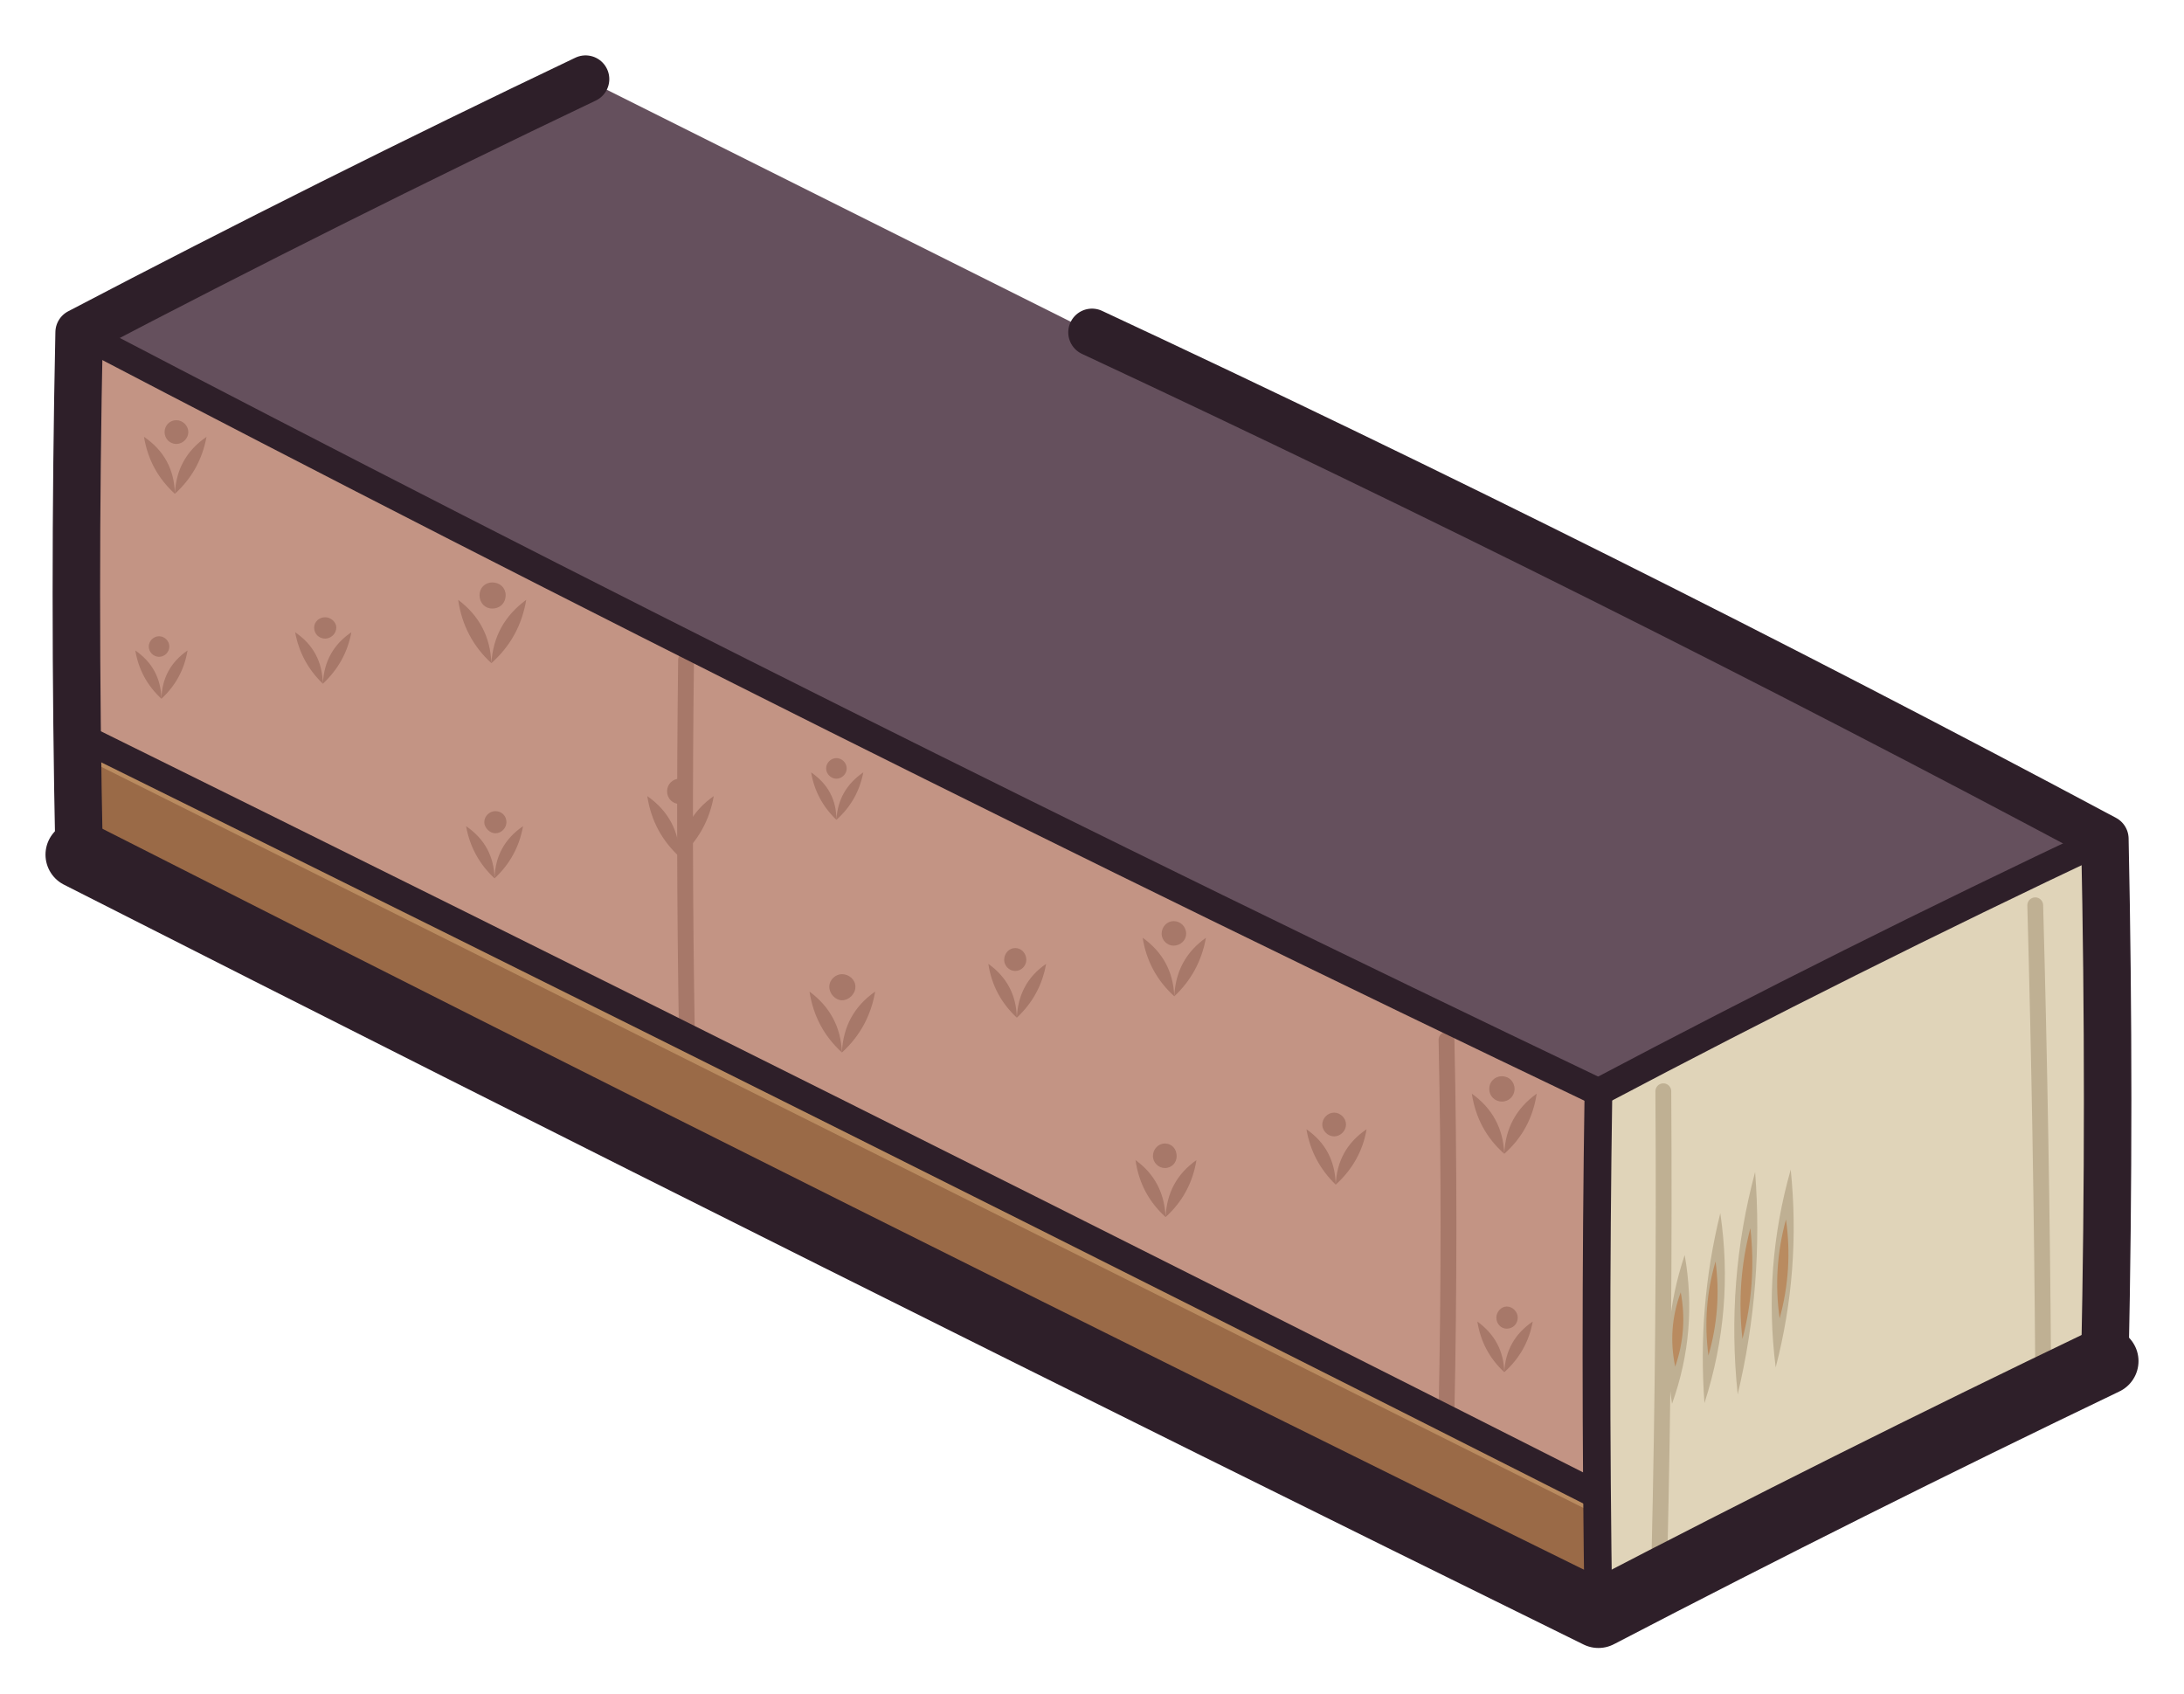
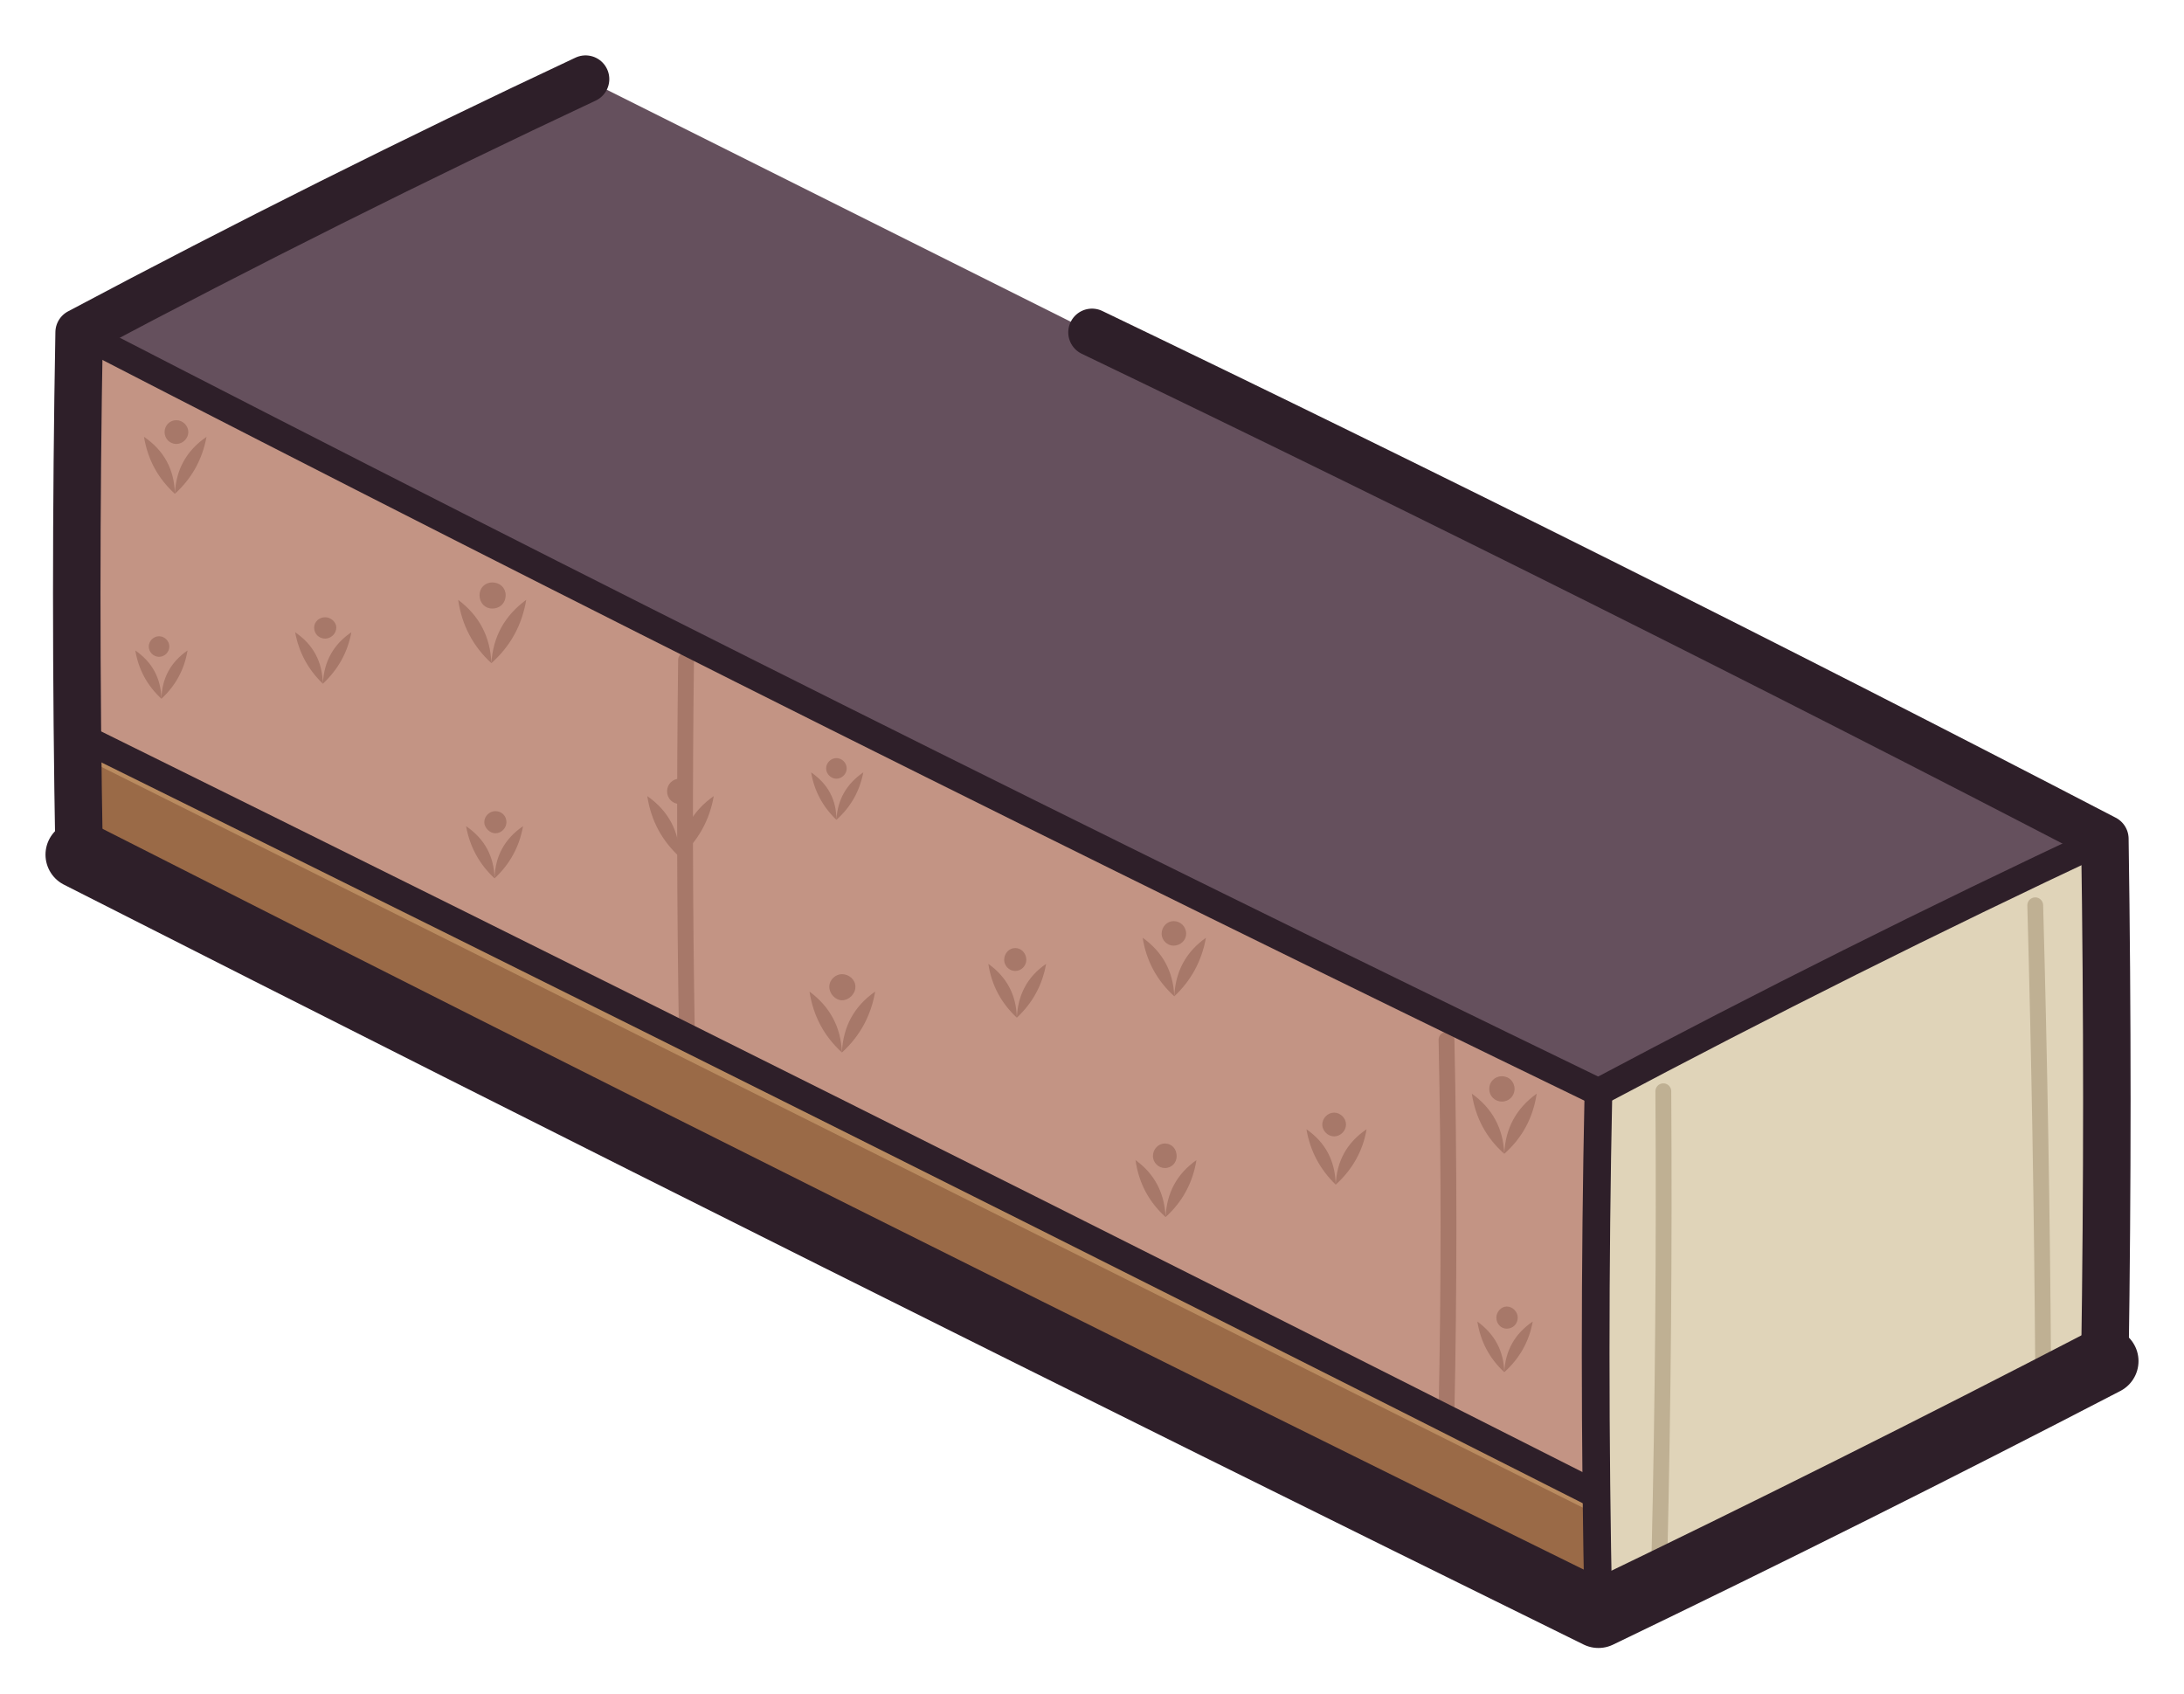
<svg xmlns="http://www.w3.org/2000/svg" viewBox="0 0 276 214" width="276" height="214">
  <g id="p-face">
    <path d="M10 108L202 204L202 138L10 42Z" fill="#c39484" />
    <path d="M20.4 88.3Q20.3 84.4 17.1 82.2Q17.7 85.8 20.4 88.3ZM20.4 88.3Q23.1 85.8 23.7 82.2Q20.5 84.4 20.4 88.3ZM21.4 81.7C21.4 82.4 20.8 83 20.1 83C19.4 83 18.8 82.4 18.8 81.7C18.8 81 19.4 80.4 20.1 80.4C20.8 80.4 21.4 81 21.4 81.7ZM22.1 62.4Q22 57.8 18.2 55.2Q18.9 59.5 22.1 62.4ZM22.1 62.4Q25.3 59.5 26.1 55.2Q22.3 57.8 22.1 62.4ZM23.8 54.6C23.8 55.4 23.1 56.1 22.3 56.1C21.4 56.1 20.8 55.4 20.8 54.6C20.8 53.8 21.4 53.1 22.3 53.1C23.1 53.1 23.8 53.8 23.8 54.6ZM40.8 86.4Q40.7 82.2 37.3 79.9Q38 83.7 40.8 86.4ZM40.8 86.4Q43.7 83.7 44.4 79.9Q41 82.2 40.8 86.4ZM42.5 79.3C42.5 80.1 41.8 80.7 41.1 80.7C40.3 80.7 39.7 80.1 39.7 79.3C39.7 78.6 40.3 78 41.1 78C41.8 78 42.5 78.6 42.5 79.3ZM62.5 111Q62.4 106.8 58.9 104.4Q59.6 108.3 62.5 111ZM62.5 111Q65.4 108.3 66.1 104.4Q62.6 106.8 62.5 111ZM64 103.9C64 104.6 63.4 105.3 62.6 105.3C61.9 105.3 61.2 104.6 61.2 103.9C61.2 103.1 61.9 102.5 62.6 102.5C63.4 102.5 64 103.1 64 103.9ZM62.1 83.8Q61.9 78.8 57.9 75.8Q58.6 80.6 62.1 83.8ZM62.1 83.8Q65.7 80.6 66.5 75.8Q62.4 78.8 62.1 83.8ZM63.9 75.2C63.9 76.2 63.2 76.9 62.2 76.9C61.3 76.9 60.6 76.2 60.6 75.2C60.6 74.3 61.3 73.6 62.2 73.6C63.2 73.6 63.9 74.3 63.9 75.2ZM85.9 108.3Q85.8 103.4 81.8 100.6Q82.5 105.2 85.9 108.3ZM85.9 108.3Q89.4 105.2 90.2 100.6Q86.2 103.4 85.9 108.3ZM87.5 100C87.5 100.9 86.8 101.6 85.9 101.6C85 101.6 84.3 100.9 84.3 100C84.3 99.1 85 98.4 85.9 98.4C86.8 98.4 87.5 99.1 87.5 100ZM106.4 133Q106.2 128.2 102.3 125.3Q103 129.9 106.4 133ZM106.4 133Q109.8 129.9 110.6 125.3Q106.6 128.1 106.4 133ZM108.1 124.7C108.1 125.6 107.3 126.4 106.4 126.4C105.6 126.4 104.8 125.6 104.8 124.7C104.8 123.8 105.6 123.1 106.4 123.1C107.3 123.1 108.1 123.8 108.1 124.7ZM105.7 103.6Q105.7 99.8 102.5 97.6Q103.1 101.1 105.7 103.6ZM105.7 103.6Q108.4 101.2 109.1 97.6Q105.9 99.8 105.7 103.6ZM107 97.1C107 97.8 106.4 98.4 105.7 98.4C105 98.4 104.4 97.8 104.4 97.1C104.4 96.4 105 95.8 105.7 95.8C106.4 95.8 107 96.4 107 97.1ZM128.5 128.6Q128.4 124.3 124.9 121.8Q125.5 125.8 128.5 128.6ZM128.5 128.6Q131.5 125.8 132.2 121.8Q128.7 124.2 128.5 128.6ZM129.7 121.3C129.7 122 129.1 122.7 128.3 122.7C127.5 122.7 126.9 122 126.9 121.3C126.9 120.5 127.5 119.8 128.3 119.8C129.1 119.8 129.7 120.5 129.7 121.3ZM147.3 153.8Q147.1 149.2 143.5 146.6Q144.1 150.9 147.3 153.8ZM147.3 153.8Q150.5 150.9 151.2 146.6Q147.5 149.2 147.3 153.8ZM148.7 146.1C148.7 146.9 148.1 147.6 147.2 147.6C146.4 147.6 145.7 146.9 145.7 146.1C145.7 145.2 146.4 144.5 147.2 144.5C148.1 144.5 148.7 145.2 148.7 146.1ZM148.4 125.9Q148.2 121.2 144.4 118.5Q145.1 122.9 148.4 125.9ZM148.4 125.9Q151.6 122.9 152.4 118.5Q148.6 121.2 148.4 125.9ZM149.9 118C149.9 118.8 149.2 119.5 148.3 119.5C147.5 119.5 146.8 118.8 146.8 118C146.8 117.1 147.5 116.4 148.3 116.4C149.2 116.4 149.9 117.1 149.9 118ZM168.8 149.7Q168.7 145.2 165.1 142.7Q165.8 146.8 168.8 149.7ZM168.8 149.7Q172 146.8 172.7 142.7Q169 145.2 168.8 149.7ZM170.1 142.1C170.1 142.9 169.4 143.6 168.6 143.6C167.8 143.6 167.1 142.9 167.1 142.1C167.1 141.3 167.8 140.6 168.6 140.6C169.4 140.6 170.1 141.3 170.1 142.1ZM190.1 173.4Q190 169.4 186.7 167Q187.3 170.8 190.1 173.4ZM190.1 173.4Q193 170.8 193.7 167Q190.3 169.3 190.1 173.4ZM191.8 166.5C191.8 167.3 191.2 167.9 190.4 167.9C189.7 167.9 189.1 167.3 189.1 166.5C189.1 165.8 189.7 165.1 190.4 165.1C191.2 165.1 191.8 165.8 191.8 166.5ZM190.1 145.8Q189.9 141 186 138.2Q186.7 142.8 190.1 145.8ZM190.1 145.8Q193.5 142.8 194.2 138.2Q190.3 141 190.1 145.8ZM191.4 137.6C191.4 138.5 190.7 139.2 189.8 139.2C188.9 139.2 188.2 138.5 188.2 137.6C188.2 136.7 188.9 136 189.8 136C190.7 136 191.4 136.7 191.4 137.6Z" fill="#a77869" />
    <path d="M86.8 130.4Q86.4 106.9 86.7 83.4" fill="none" stroke="#a77869" stroke-width="2" stroke-linecap="round" stroke-linejoin="round" />
    <path d="M182.8 178.4Q183.3 154.9 182.8 131.4" fill="none" stroke="#a77869" stroke-width="2" stroke-linecap="round" stroke-linejoin="round" />
    <path d="M10 108L202 204L202 189L10 93Z" fill="#9a6a47" />
    <path d="M10 95.5L202 191.5L202 189L10 93Z" fill="#b98b60" />
    <path d="M10 93Q106.2 140.5 202 189" fill="none" stroke="#2e1f29" stroke-width="3.5" stroke-linecap="round" stroke-linejoin="round" />
  </g>
  <g id="p-end">
    <path d="M266 172L202 204L202 138L266 106Z" fill="#e0d4b9" />
    <path d="M258.2 172.9Q258 143.6 257.2 114.4" fill="none" stroke="#bfb093" stroke-width="2" stroke-linecap="round" stroke-linejoin="round" />
    <path d="M209.7 197.1Q210.4 167.5 210.2 137.9" fill="none" stroke="#bfb093" stroke-width="2" stroke-linecap="round" stroke-linejoin="round" />
-     <path d="M226.3 147.8Q222.8 160.1 224.4 172.8Q227.6 160.5 226.3 147.8ZM221.8 148.1Q218.1 161.9 219.6 176.2Q222.9 162.3 221.8 148.1ZM217.4 153.3Q214.5 165.1 215.4 177.3Q219.2 165.5 217.4 153.3ZM212.9 158.6Q209.8 167.8 211.3 177.4Q214.6 168.2 212.9 158.6Z" fill="#bfb093" />
-     <path d="M225.7 154.1Q224 160.3 224.9 166.6Q226.6 160.4 225.7 154.1ZM221.2 155.2Q219.4 162.1 220.2 169.2Q222 162.3 221.2 155.2ZM216.8 159.4Q215.1 165.2 215.9 171.3Q217.6 165.4 216.8 159.4ZM212.4 163.3Q210.7 167.9 211.7 172.7Q213.3 168.1 212.4 163.3Z" fill="#b98b60" />
  </g>
  <g id="p-cap">
    <path d="M74 10L266 106L202 138L10 42Z" fill="#65505d" />
  </g>
  <g id="p-ink">
-     <path d="M10 108Q9.3 75 10 42Q41.7 25.4 74 10" fill="none" stroke="#2e1f29" stroke-width="6" stroke-linecap="round" stroke-linejoin="round" />
-     <path d="M138 42Q202.9 72.3 266 106Q266.7 139 266 172" fill="none" stroke="#2e1f29" stroke-width="6" stroke-linecap="round" stroke-linejoin="round" />
-     <path d="M10 42Q105.1 91.7 202 138" fill="none" stroke="#2e1f29" stroke-width="3.5" stroke-linecap="round" stroke-linejoin="round" />
-     <path d="M266 106Q233.6 121.3 202 138" fill="none" stroke="#2e1f29" stroke-width="3.5" stroke-linecap="round" stroke-linejoin="round" />
-     <path d="M202 138Q201.5 171 202 204" fill="none" stroke="#2e1f29" stroke-width="3.5" stroke-linecap="round" stroke-linejoin="round" />
-     <path d="M10 108Q105.7 156.6 202 204Q233.7 187.5 266 172" fill="none" stroke="#2e1f29" stroke-width="8.5" stroke-linecap="round" stroke-linejoin="round" />
+     <path d="M10 108Q9.4 75 10 42Q41.6 25.2 74 10" fill="none" stroke="#2e1f29" stroke-width="6" stroke-linecap="round" stroke-linejoin="round" />
+     <path d="M138 42Q202.5 73 266 106Q266.5 139 266 172" fill="none" stroke="#2e1f29" stroke-width="6" stroke-linecap="round" stroke-linejoin="round" />
+     <path d="M10 42Q105.4 91.2 202 138" fill="none" stroke="#2e1f29" stroke-width="3.5" stroke-linecap="round" stroke-linejoin="round" />
+     <path d="M266 106Q233.6 121.2 202 138" fill="none" stroke="#2e1f29" stroke-width="3.5" stroke-linecap="round" stroke-linejoin="round" />
+     <path d="M202 138Q201.3 171 202 204" fill="none" stroke="#2e1f29" stroke-width="3.5" stroke-linecap="round" stroke-linejoin="round" />
+     <path d="M10 108Q105.7 156.6 202 204Q234.2 188.5 266 172" fill="none" stroke="#2e1f29" stroke-width="8.5" stroke-linecap="round" stroke-linejoin="round" />
  </g>
</svg>
